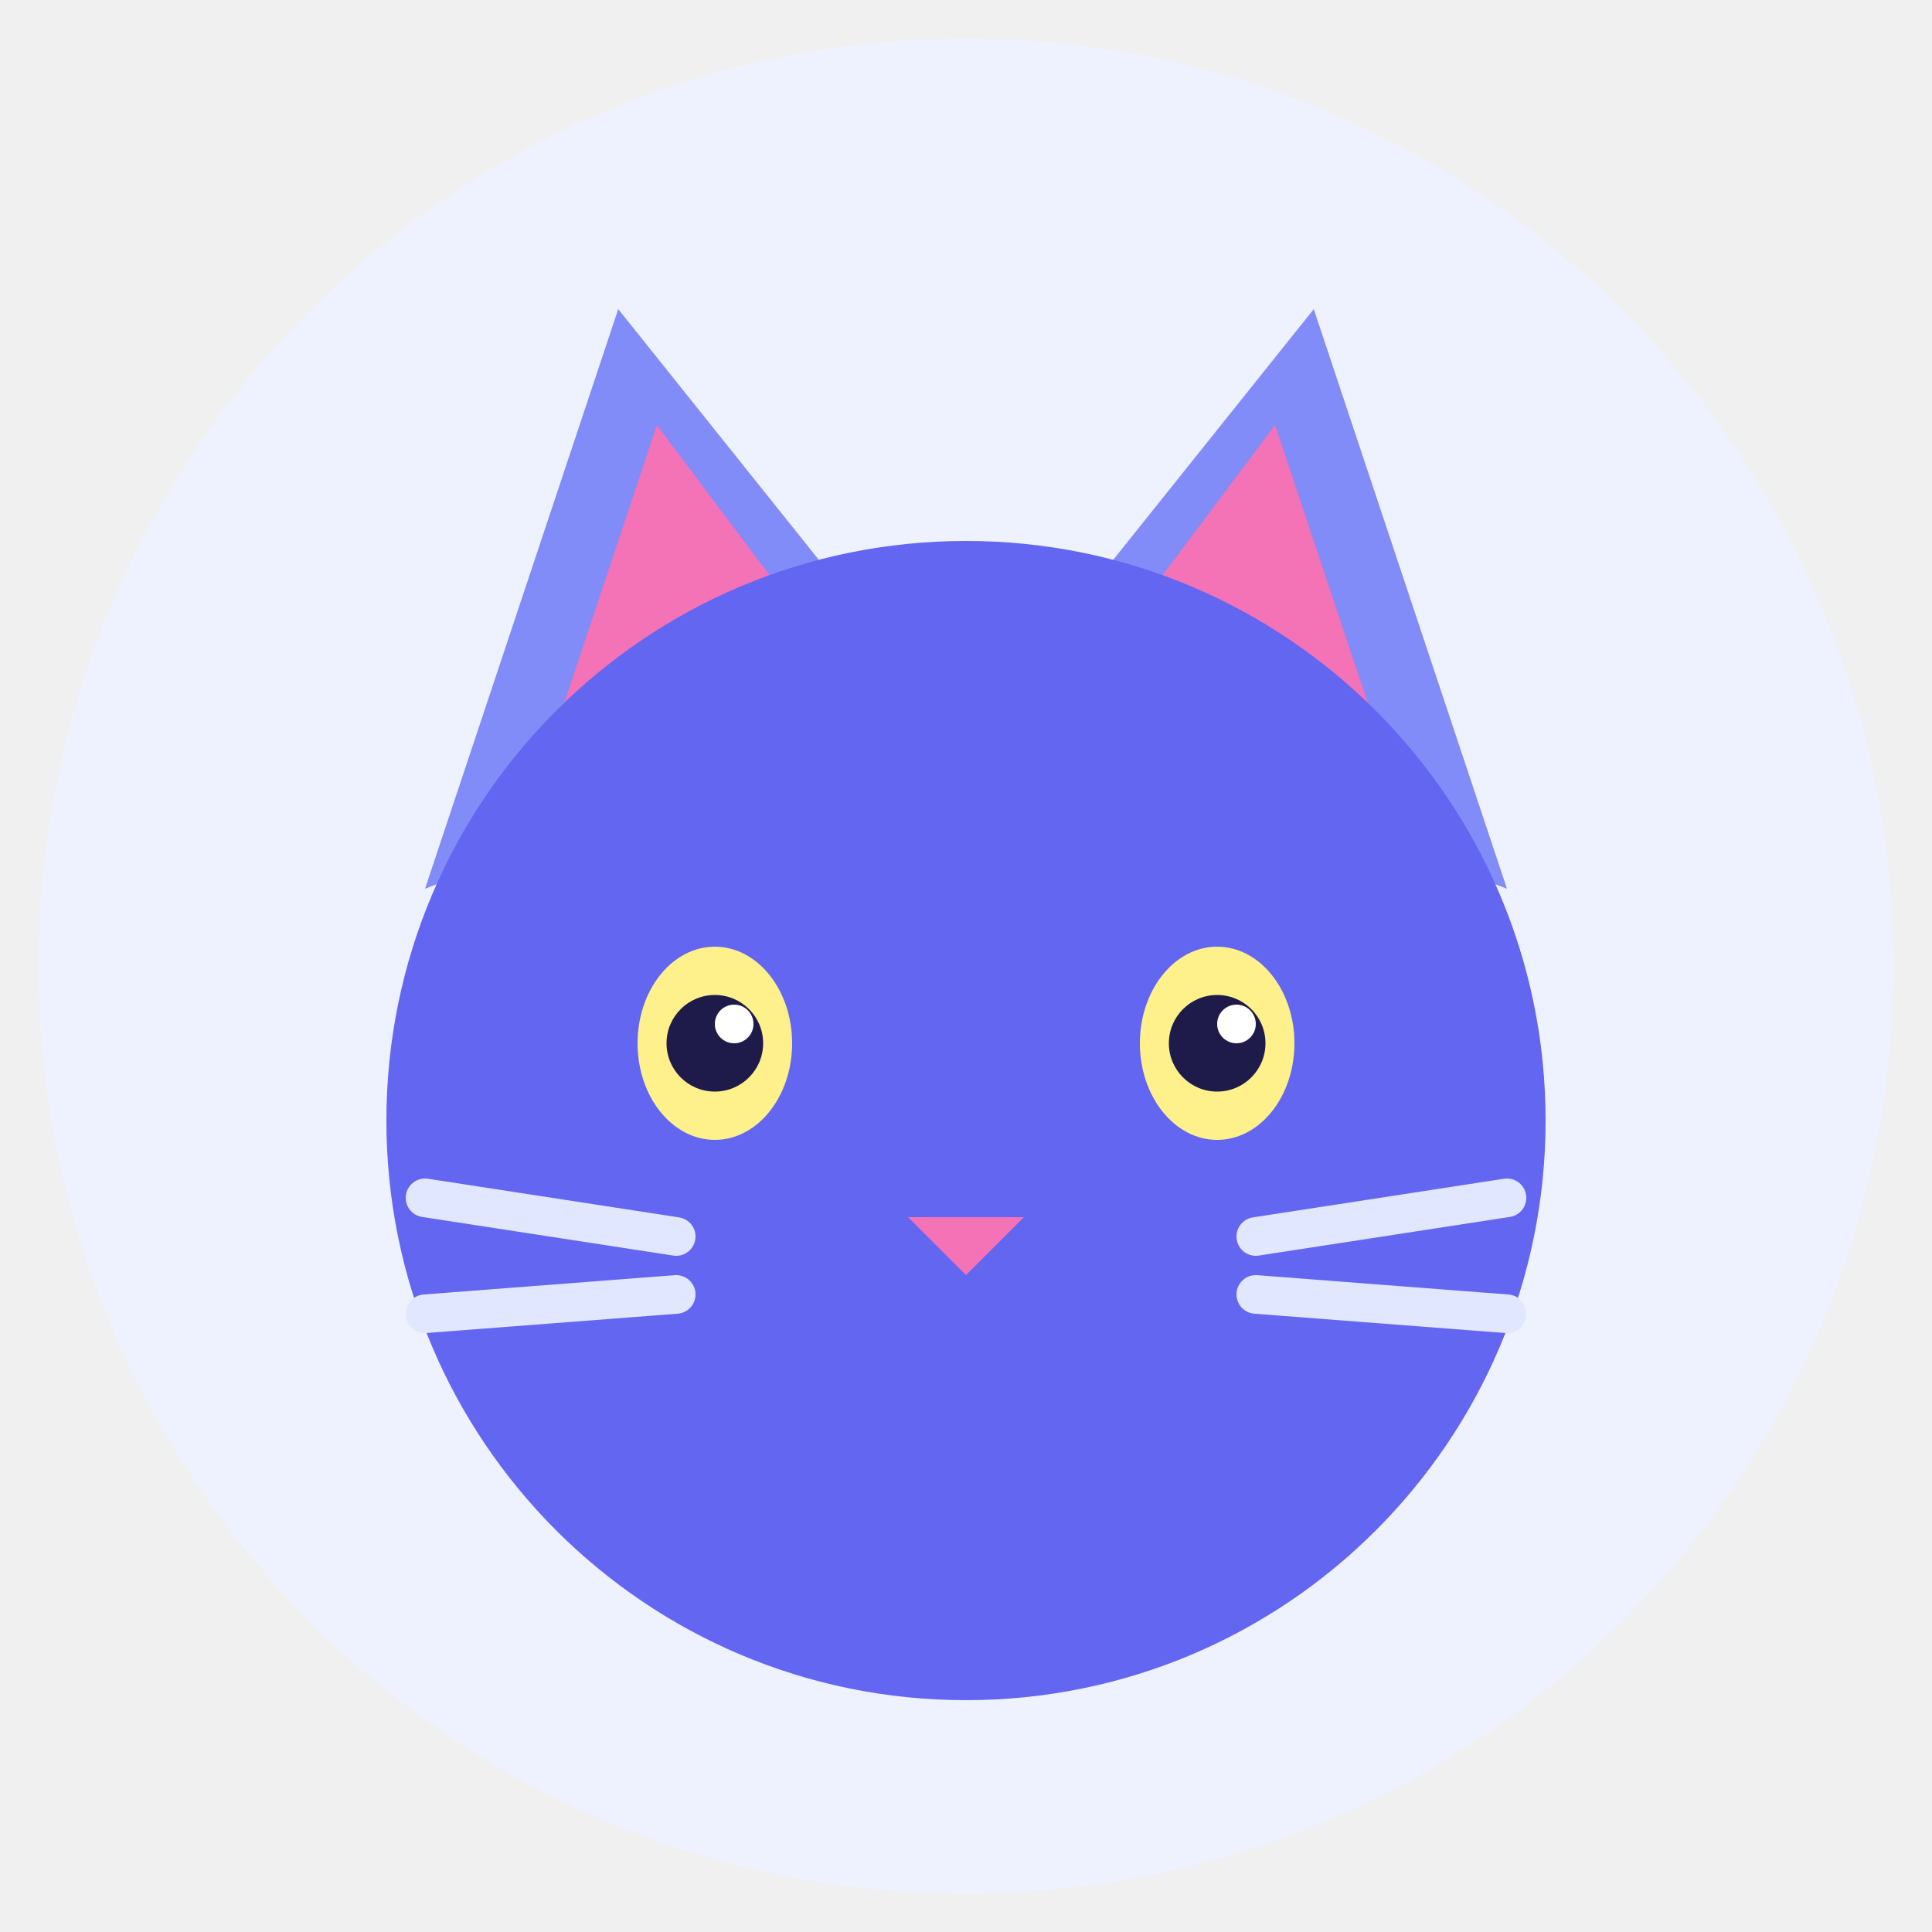
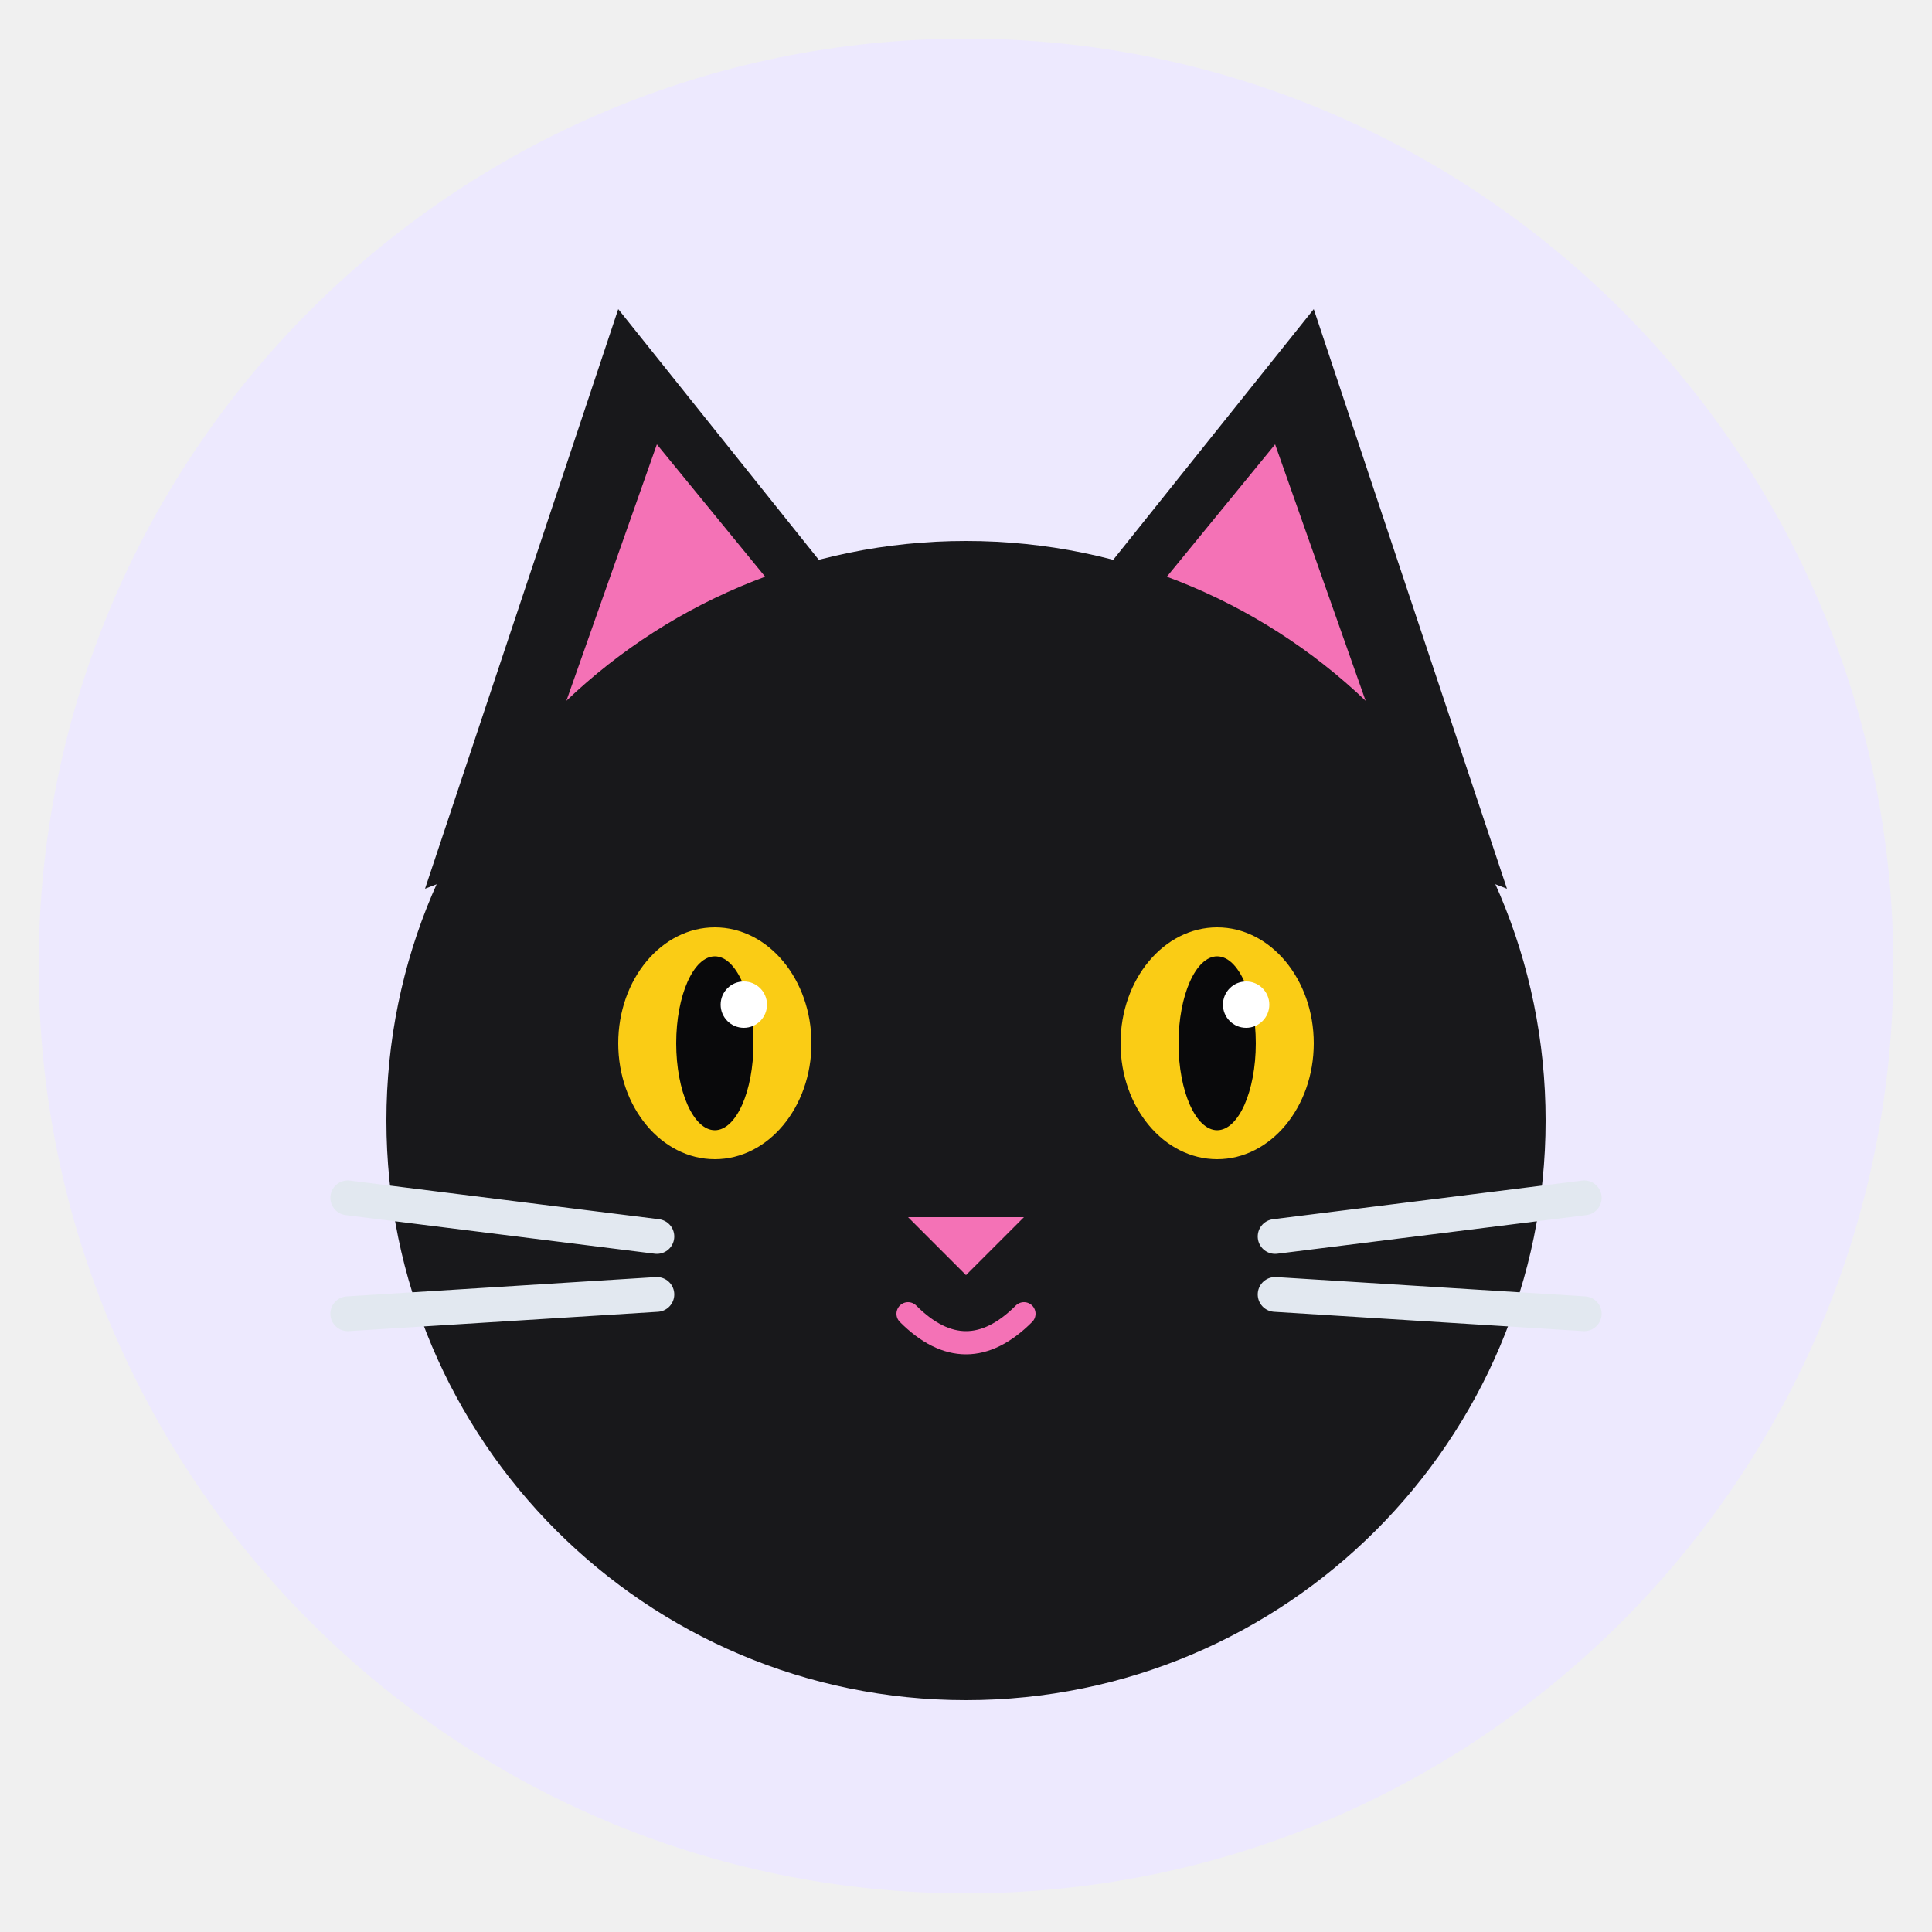
<svg xmlns="http://www.w3.org/2000/svg" viewBox="0 0 100 100">
-   <circle cx="50" cy="50" r="48" fill="#EEF2FF" />
-   <polygon points="22,46 32,16 48,36" fill="#818CF8" />
-   <polygon points="28,40 34,22 43,34" fill="#F472B6" />
-   <polygon points="52,36 68,16 78,46" fill="#818CF8" />
-   <polygon points="57,34 66,22 72,40" fill="#F472B6" />
-   <circle cx="50" cy="58" r="30" fill="#6366F1" />
-   <ellipse cx="37" cy="54" rx="4" ry="5" fill="#FEF08A" />
-   <circle cx="37" cy="54" r="2.5" fill="#1E1B4B" />
-   <circle cx="38" cy="53" r="1" fill="#FFFFFF" />
-   <ellipse cx="63" cy="54" rx="4" ry="5" fill="#FEF08A" />
-   <circle cx="63" cy="54" r="2.5" fill="#1E1B4B" />
-   <circle cx="64" cy="53" r="1" fill="#FFFFFF" />
+   <circle cx="50" cy="50" r="48" fill="#EDE9FE" />
+   <polygon points="22,46 32,16 48,36" fill="#18181B" />
+   <polygon points="28,40 34,23 43,34" fill="#F472B6" />
+   <polygon points="52,36 68,16 78,46" fill="#18181B" />
+   <polygon points="57,34 66,23 72,40" fill="#F472B6" />
+   <circle cx="50" cy="58" r="30" fill="#18181B" />
+   <ellipse cx="37" cy="54" rx="5" ry="6" fill="#FACC15" />
+   <ellipse cx="37" cy="54" rx="2" ry="4.5" fill="#09090B" />
+   <circle cx="38.5" cy="52" r="1.2" fill="#FFFFFF" />
+   <ellipse cx="63" cy="54" rx="5" ry="6" fill="#FACC15" />
+   <ellipse cx="63" cy="54" rx="2" ry="4.5" fill="#09090B" />
+   <circle cx="64.5" cy="52" r="1.2" fill="#FFFFFF" />
  <polygon points="47,63 53,63 50,66" fill="#F472B6" />
-   <line x1="22" y1="62" x2="35" y2="64" stroke="#E0E7FF" stroke-width="2" stroke-linecap="round" />
-   <line x1="22" y1="68" x2="35" y2="67" stroke="#E0E7FF" stroke-width="2" stroke-linecap="round" />
-   <line x1="78" y1="62" x2="65" y2="64" stroke="#E0E7FF" stroke-width="2" stroke-linecap="round" />
-   <line x1="78" y1="68" x2="65" y2="67" stroke="#E0E7FF" stroke-width="2" stroke-linecap="round" />
+   <path d="M47,68 Q50,71 53,68" stroke="#F472B6" stroke-width="1.2" fill="none" stroke-linecap="round" />
+   <line x1="18" y1="62" x2="34" y2="64" stroke="#E2E8F0" stroke-width="1.8" stroke-linecap="round" />
+   <line x1="18" y1="68" x2="34" y2="67" stroke="#E2E8F0" stroke-width="1.8" stroke-linecap="round" />
+   <line x1="82" y1="62" x2="66" y2="64" stroke="#E2E8F0" stroke-width="1.8" stroke-linecap="round" />
+   <line x1="82" y1="68" x2="66" y2="67" stroke="#E2E8F0" stroke-width="1.8" stroke-linecap="round" />
</svg>
